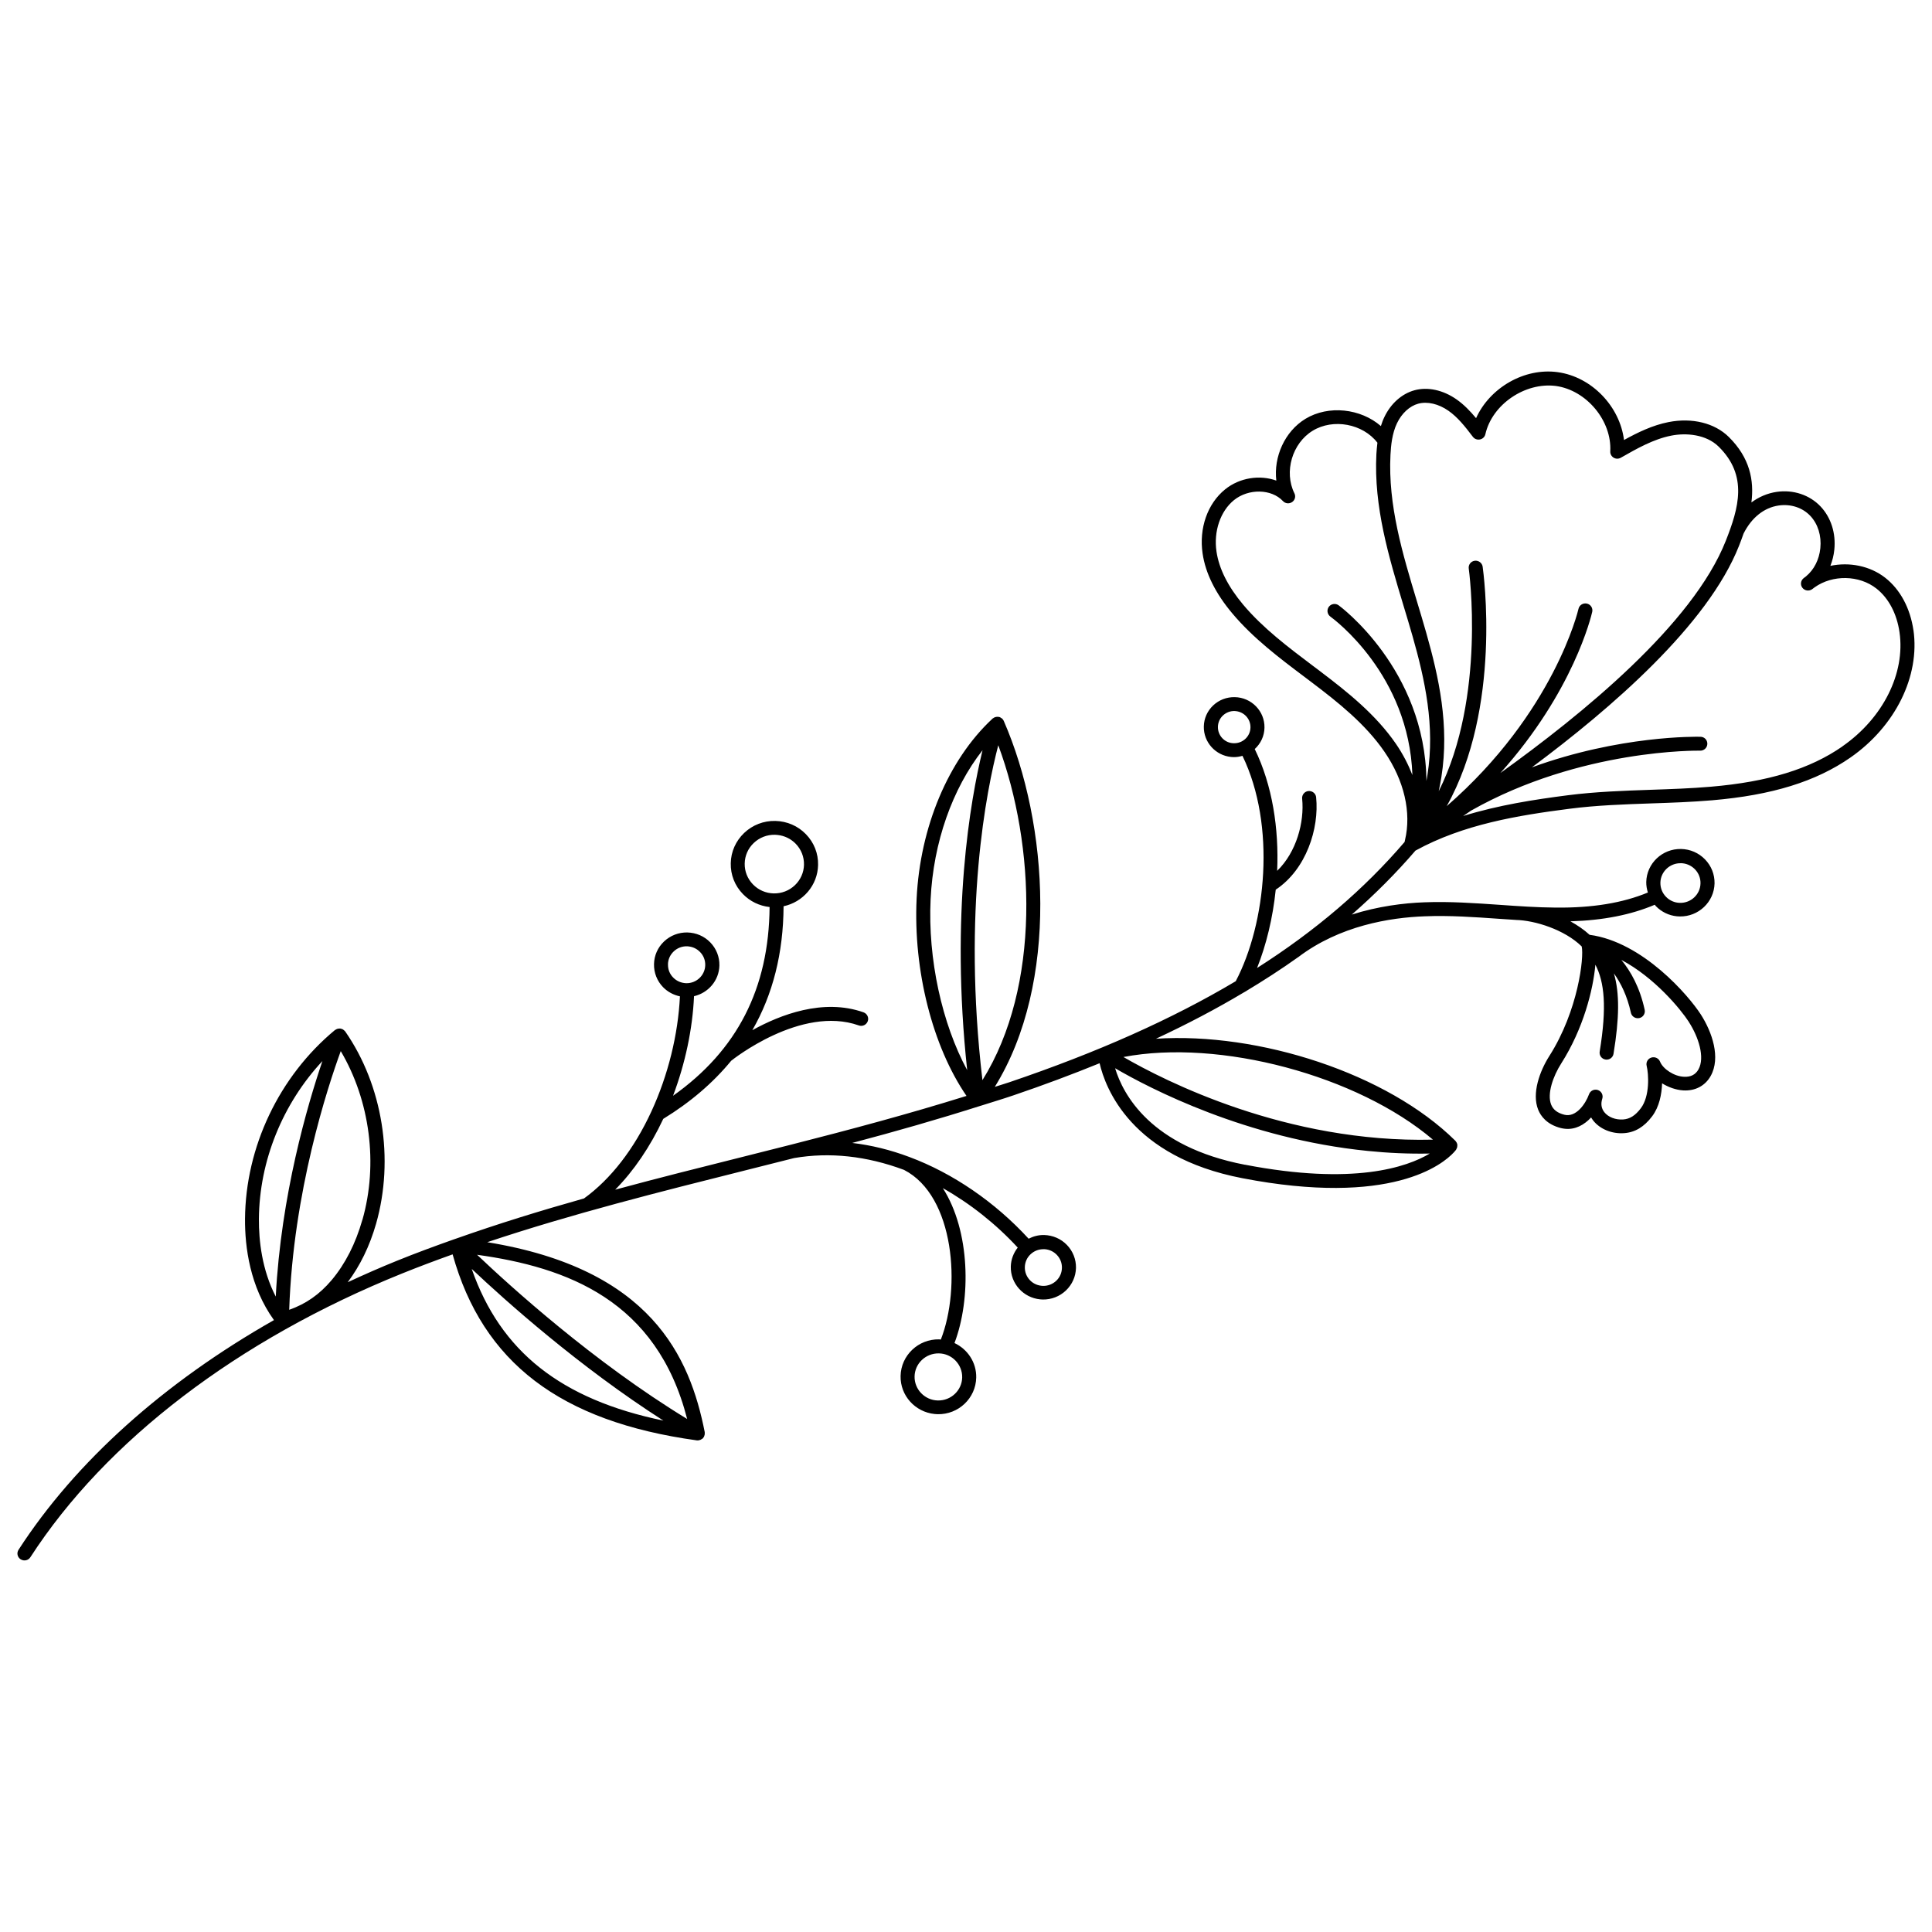
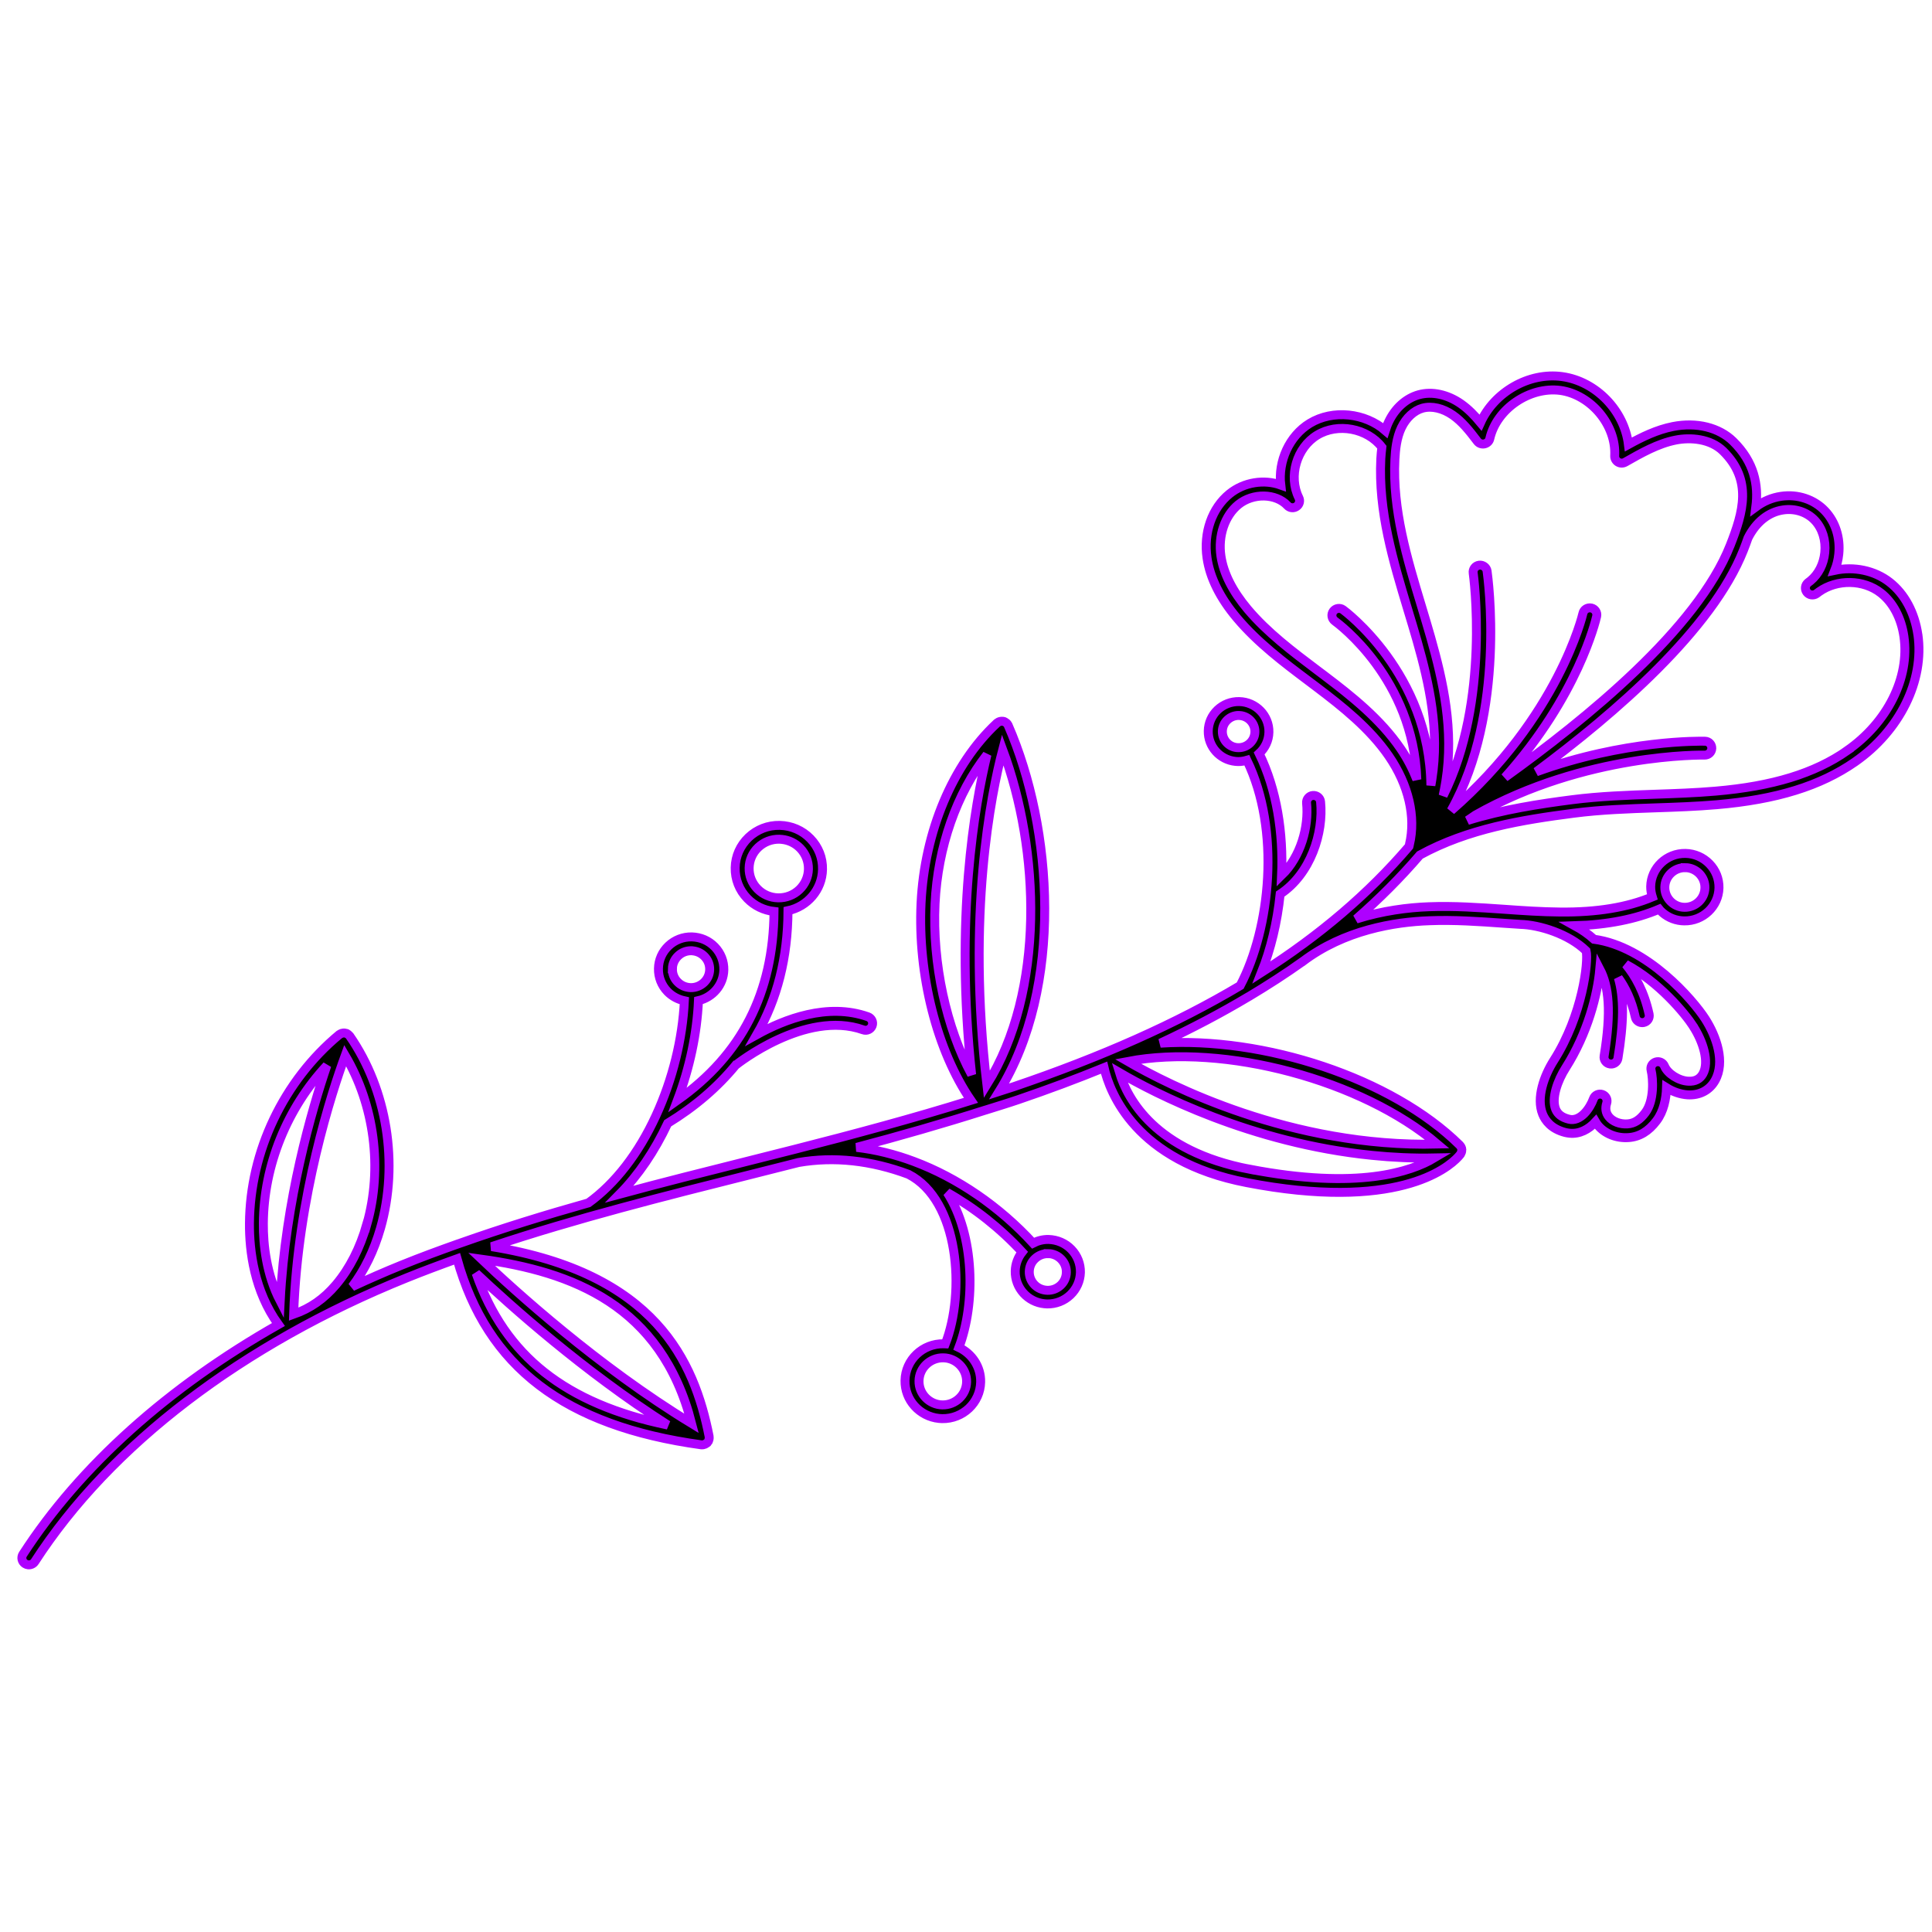
<svg xmlns="http://www.w3.org/2000/svg" version="1.1" width="1080" height="1080" viewBox="0 0 1080 1080" xml:space="preserve">
  <defs>
</defs>
-   <g transform="matrix(1 0 0 1 540 540)" id="7557031a-03c3-4a43-b4a0-540f3ecc5672">
+   <g transform="matrix(1 0 0 1 540 540)" id="69418eed-303e-4fae-a3c1-fa9d26a0464c">
    <rect style="stroke: none; stroke-width: 1; stroke-dasharray: none; stroke-linecap: butt; stroke-dashoffset: 0; stroke-linejoin: miter; stroke-miterlimit: 4; fill: rgb(255,255,255); fill-rule: nonzero; opacity: 1; visibility: hidden;" vector-effect="non-scaling-stroke" x="-540" y="-540" rx="0" ry="0" width="1080" height="1080" />
  </g>
-   <g transform="matrix(1 0 0 1 540 540)" id="96367cc8-a667-4a08-807d-b71e49c97b82">
+   <g transform="matrix(1 0 0 1 540 540)" id="294f61e2-9179-4281-b68e-f656ab9a18ba">
</g>
+   <g transform="matrix(1 0 0 1 540 540)">
+     <rect style="stroke: none; stroke-width: 1; stroke-dasharray: none; stroke-linecap: butt; stroke-dashoffset: 0; stroke-linejoin: miter; stroke-miterlimit: 4; fill: rgb(255,255,255); fill-rule: nonzero; opacity: 1; visibility: hidden;" vector-effect="non-scaling-stroke" x="-540" y="-540" rx="0" ry="0" width="1080" height="1080" />
+   </g>
  <g transform="matrix(1 0 0 1 540 540)">
    <rect style="stroke: none; stroke-width: 1; stroke-dasharray: none; stroke-linecap: butt; stroke-dashoffset: 0; stroke-linejoin: miter; stroke-miterlimit: 4; fill: rgb(255,255,255); fill-rule: nonzero; opacity: 1; visibility: hidden;" vector-effect="non-scaling-stroke" x="-540" y="-540" rx="0" ry="0" width="1080" height="1080" />
  </g>
  <g transform="matrix(1 0 0 1 50 50)">
    <rect style="stroke: none; stroke-width: 1; stroke-dasharray: none; stroke-linecap: butt; stroke-dashoffset: 0; stroke-linejoin: miter; stroke-miterlimit: 4; fill: rgb(255,255,255); fill-opacity: 0; fill-rule: nonzero; opacity: 1;" vector-effect="non-scaling-stroke" x="-50" y="-50" rx="0" ry="0" width="100" height="100" />
  </g>
  <g transform="matrix(1 0 0 1 540 540)">
    <rect style="stroke: none; stroke-width: 1; stroke-dasharray: none; stroke-linecap: butt; stroke-dashoffset: 0; stroke-linejoin: miter; stroke-miterlimit: 4; fill: rgb(255,255,255); fill-rule: nonzero; opacity: 1; visibility: hidden;" vector-effect="non-scaling-stroke" x="-540" y="-540" rx="0" ry="0" width="1080" height="1080" />
  </g>
-   <g transform="matrix(14.14 0 0 14.14 540 540)">
-     <path style="stroke: rgb(174,0,255); stroke-opacity: 0; stroke-width: 0; stroke-dasharray: none; stroke-linecap: butt; stroke-dashoffset: 0; stroke-linejoin: miter; stroke-miterlimit: 4; fill: rgb(0,0,0); fill-rule: nonzero; opacity: 1;" vector-effect="non-scaling-stroke" transform=" translate(-37.5, -23.5)" d="M 74.956 10.229 C 74.829 9.355 74.434 8.616 73.841 8.152 C 73.24 7.681 72.421 7.522 71.672 7.681 C 71.751 7.481 71.805 7.267 71.828 7.043 C 71.895 6.393 71.697 5.77 71.285 5.334 C 70.855 4.878 70.206 4.66 69.549 4.756 C 69.183 4.81 68.848 4.954 68.55 5.174 C 68.661 4.3 68.49 3.407 67.654 2.583 C 67.097 2.034 66.207 1.814 65.275 1.997 C 64.638 2.122 64.05 2.41 63.513 2.706 C 63.351 1.386 62.246 0.212 60.897 0.024 C 59.57 -0.161 58.203 0.646 57.665 1.842 C 57.43 1.559 57.188 1.308 56.893 1.1 C 56.361 0.728 55.753 0.596 55.227 0.74 C 54.728 0.878 54.293 1.265 54.038 1.801 C 53.981 1.916 53.94 2.036 53.902 2.155 C 53.104 1.46 51.833 1.314 50.918 1.869 C 50.098 2.369 49.657 3.374 49.768 4.31 C 49.119 4.076 48.32 4.189 47.742 4.658 C 47.047 5.221 46.706 6.194 46.854 7.195 C 46.968 7.975 47.365 8.773 48.033 9.566 C 48.853 10.541 49.884 11.319 50.878 12.067 L 51.161 12.281 C 52.209 13.073 53.295 13.938 54.042 15.028 C 54.826 16.17 55.115 17.434 54.855 18.522 C 54.851 18.532 54.849 18.547 54.847 18.559 C 54.842 18.572 54.842 18.586 54.838 18.598 C 53.243 20.461 51.319 22.107 49.007 23.579 C 49.37 22.668 49.63 21.601 49.745 20.482 C 50.951 19.684 51.467 18.064 51.342 16.83 C 51.328 16.68 51.194 16.571 51.038 16.583 C 50.887 16.597 50.774 16.733 50.789 16.883 C 50.883 17.817 50.562 19.001 49.801 19.738 C 49.874 18.072 49.614 16.355 48.915 14.923 C 49.146 14.712 49.294 14.413 49.3 14.08 C 49.314 13.426 48.784 12.883 48.125 12.871 C 47.804 12.865 47.501 12.982 47.27 13.2 C 47.039 13.42 46.908 13.714 46.902 14.031 C 46.889 14.652 47.363 15.174 47.979 15.236 C 48.01 15.24 48.044 15.242 48.077 15.242 C 48.2 15.244 48.316 15.224 48.43 15.191 C 49.766 17.946 49.362 21.821 48.164 24.101 C 45.645 25.601 42.69 26.917 39.209 28.097 C 39.021 28.161 38.828 28.216 38.639 28.278 C 41.182 24.171 40.773 17.887 38.992 13.809 C 38.992 13.809 38.99 13.807 38.99 13.805 C 38.974 13.768 38.949 13.737 38.917 13.71 C 38.909 13.702 38.897 13.7 38.888 13.694 C 38.87 13.681 38.853 13.667 38.83 13.659 C 38.824 13.657 38.815 13.659 38.809 13.657 C 38.803 13.657 38.799 13.65 38.795 13.65 C 38.784 13.65 38.776 13.65 38.768 13.65 C 38.738 13.646 38.709 13.648 38.682 13.655 C 38.67 13.657 38.659 13.659 38.649 13.663 C 38.62 13.673 38.593 13.688 38.568 13.708 C 38.562 13.712 38.553 13.714 38.549 13.718 C 38.545 13.722 38.541 13.727 38.537 13.731 C 38.537 13.731 38.532 13.735 38.531 13.737 C 36.8 15.353 35.685 18.004 35.548 20.834 C 35.411 23.676 36.18 26.684 37.52 28.636 C 35.23 29.351 32.9 29.974 30.592 30.561 C 29.947 30.725 29.3 30.888 28.662 31.048 C 26.998 31.465 25.313 31.887 23.631 32.343 C 24.369 31.595 25.014 30.647 25.532 29.543 C 26.611 28.883 27.505 28.113 28.219 27.244 C 28.221 27.244 28.225 27.241 28.227 27.239 C 28.254 27.217 30.974 25.041 33.26 25.849 C 33.404 25.903 33.564 25.827 33.616 25.683 C 33.668 25.541 33.593 25.383 33.447 25.331 C 31.854 24.768 30.151 25.428 29.053 26.038 C 29.866 24.624 30.278 22.987 30.288 21.138 C 31.052 20.976 31.636 20.313 31.652 19.507 C 31.663 19.051 31.492 18.619 31.172 18.29 C 30.854 17.961 30.425 17.776 29.962 17.765 C 29.5 17.755 29.063 17.924 28.73 18.24 C 28.398 18.557 28.208 18.981 28.2 19.437 C 28.19 19.894 28.36 20.326 28.68 20.655 C 28.963 20.947 29.334 21.124 29.735 21.169 C 29.71 24.381 28.458 26.832 25.919 28.63 C 26.401 27.352 26.69 25.991 26.748 24.694 C 27.31 24.564 27.738 24.075 27.751 23.478 C 27.757 23.137 27.63 22.814 27.391 22.567 C 27.152 22.32 26.834 22.185 26.484 22.174 C 26.139 22.168 25.812 22.294 25.563 22.53 C 25.313 22.767 25.172 23.085 25.166 23.427 C 25.159 23.768 25.286 24.091 25.525 24.338 C 25.708 24.525 25.939 24.646 26.191 24.7 C 26.118 26.209 25.725 27.811 25.066 29.242 C 24.381 30.731 23.46 31.922 22.399 32.689 C 20.696 33.168 18.999 33.691 17.331 34.281 C 17.31 34.285 17.289 34.293 17.271 34.301 C 16.509 34.571 15.755 34.848 15.008 35.151 C 14.342 35.42 13.693 35.706 13.057 36.002 C 13.542 35.354 13.922 34.583 14.178 33.691 C 14.906 31.136 14.44 28.222 12.959 26.088 C 12.955 26.082 12.947 26.078 12.943 26.071 C 12.93 26.055 12.915 26.043 12.899 26.03 C 12.884 26.02 12.872 26.01 12.855 26.002 C 12.849 25.997 12.843 25.991 12.834 25.989 C 12.822 25.985 12.809 25.985 12.797 25.983 C 12.787 25.981 12.776 25.973 12.766 25.973 C 12.76 25.973 12.753 25.973 12.747 25.973 C 12.722 25.973 12.699 25.973 12.676 25.979 C 12.666 25.979 12.658 25.981 12.647 25.985 C 12.622 25.993 12.599 26.006 12.576 26.02 C 12.568 26.024 12.56 26.026 12.552 26.032 C 10.347 27.86 9.018 30.651 8.997 33.497 C 8.989 34.608 9.191 36.183 10.141 37.499 C 5.794 39.967 2.298 43.095 0.044 46.578 C -0.04 46.706 -0.002 46.876 0.129 46.957 C 0.166 46.981 0.208 46.994 0.249 46.998 C 0.351 47.008 0.453 46.963 0.512 46.872 C 3.496 42.26 8.716 38.274 15.212 35.654 C 15.869 35.389 16.534 35.14 17.204 34.9 C 18.392 39.169 21.464 41.513 26.861 42.254 C 26.863 42.254 26.867 42.254 26.871 42.254 C 26.919 42.258 26.967 42.247 27.01 42.229 C 27.023 42.223 27.033 42.215 27.046 42.206 C 27.064 42.194 27.085 42.186 27.102 42.169 C 27.11 42.161 27.112 42.147 27.121 42.136 C 27.127 42.128 27.135 42.126 27.139 42.118 C 27.146 42.105 27.148 42.091 27.152 42.079 C 27.158 42.064 27.162 42.052 27.166 42.038 C 27.173 42.009 27.173 41.98 27.171 41.951 C 27.171 41.943 27.173 41.935 27.171 41.927 C 26.584 38.955 25.053 35.473 18.573 34.419 C 21.94 33.294 25.411 32.424 28.797 31.574 C 29.427 31.416 30.066 31.254 30.704 31.093 C 32.108 30.851 33.568 31.009 35.049 31.56 C 37.062 32.592 37.303 36.24 36.505 38.268 C 36.482 38.268 36.461 38.26 36.44 38.26 C 35.615 38.243 34.93 38.893 34.914 39.708 C 34.897 40.483 35.49 41.133 36.257 41.211 C 36.297 41.215 36.338 41.217 36.378 41.219 C 37.204 41.236 37.888 40.586 37.904 39.771 C 37.917 39.171 37.561 38.649 37.045 38.406 C 37.707 36.662 37.669 33.972 36.584 32.282 C 37.663 32.891 38.678 33.693 39.545 34.632 C 39.381 34.842 39.277 35.101 39.271 35.385 C 39.256 36.053 39.768 36.613 40.427 36.678 C 40.463 36.683 40.496 36.685 40.531 36.685 C 40.874 36.691 41.201 36.565 41.45 36.329 C 41.698 36.092 41.839 35.776 41.848 35.436 C 41.854 35.097 41.727 34.774 41.49 34.528 C 41.253 34.283 40.935 34.145 40.587 34.135 C 40.367 34.131 40.161 34.186 39.976 34.281 C 38.651 32.837 36.987 31.694 35.265 31.052 C 34.506 30.766 33.751 30.583 33.002 30.495 C 34.706 30.044 36.405 29.559 38.085 29.024 C 38.087 29.024 38.092 29.024 38.094 29.022 C 38.526 28.885 38.961 28.755 39.389 28.609 C 40.581 28.204 41.706 27.782 42.782 27.344 C 43.008 28.325 44.025 31.044 48.426 31.889 C 49.15 32.029 49.816 32.126 50.427 32.187 C 55.435 32.691 56.814 30.849 56.877 30.76 C 56.885 30.748 56.887 30.735 56.893 30.723 C 56.899 30.711 56.908 30.698 56.912 30.684 C 56.92 30.659 56.922 30.635 56.922 30.61 C 56.922 30.602 56.926 30.596 56.926 30.587 C 56.926 30.587 56.926 30.585 56.926 30.583 C 56.924 30.548 56.914 30.515 56.899 30.485 C 56.895 30.476 56.889 30.472 56.885 30.464 C 56.872 30.445 56.862 30.425 56.845 30.408 C 54.156 27.749 49.079 26.108 45.009 26.376 C 46.251 25.796 47.409 25.187 48.486 24.543 C 48.497 24.539 48.505 24.533 48.516 24.527 C 49.256 24.083 49.965 23.626 50.633 23.149 C 50.633 23.149 50.633 23.149 50.635 23.149 C 52.274 21.905 54.262 21.584 55.643 21.535 C 56.614 21.496 57.609 21.566 58.569 21.634 C 58.784 21.648 59.004 21.662 59.22 21.677 C 59.225 21.677 59.229 21.679 59.233 21.679 C 59.996 21.695 61.165 22.065 61.835 22.721 C 61.835 22.721 61.839 22.726 61.841 22.728 C 61.939 23.149 61.702 25.267 60.564 27.054 C 60.179 27.659 59.861 28.537 60.121 29.183 C 60.223 29.434 60.46 29.765 61.017 29.907 C 61.074 29.921 61.128 29.929 61.182 29.935 C 61.585 29.977 61.941 29.783 62.213 29.487 C 62.238 29.53 62.267 29.571 62.298 29.613 C 62.569 29.952 63.037 30.143 63.517 30.108 C 63.948 30.079 64.31 29.861 64.624 29.444 C 64.909 29.068 65.004 28.57 65.019 28.138 C 65.269 28.294 65.566 28.399 65.851 28.418 C 66.325 28.447 66.722 28.239 66.941 27.846 C 67.342 27.126 67.001 26.119 66.548 25.413 C 66.073 24.677 64.26 22.549 62.153 22.267 C 61.93 22.063 61.672 21.887 61.394 21.734 C 62.694 21.695 63.79 21.477 64.73 21.078 C 64.744 21.095 64.757 21.115 64.771 21.132 C 64.996 21.362 65.287 21.504 65.605 21.535 C 65.643 21.539 65.678 21.541 65.716 21.541 C 66.458 21.555 67.076 20.969 67.093 20.235 C 67.099 19.879 66.966 19.542 66.716 19.285 C 66.466 19.028 66.132 18.882 65.77 18.874 C 65.025 18.859 64.409 19.445 64.393 20.18 C 64.391 20.324 64.416 20.461 64.457 20.595 C 63.461 21.008 62.267 21.206 60.809 21.191 C 60.075 21.185 59.327 21.134 58.605 21.082 C 57.627 21.015 56.619 20.943 55.618 20.982 C 54.807 21.011 53.792 21.138 52.752 21.467 C 53.665 20.669 54.505 19.828 55.269 18.938 C 57.17 17.895 59.318 17.547 61.358 17.284 C 62.423 17.146 63.523 17.109 64.586 17.072 C 65.375 17.046 66.192 17.017 66.995 16.949 C 69.362 16.747 71.1 16.209 72.471 15.255 C 74.243 14.019 75.218 12.042 74.956 10.218 L 74.956 10.229 Z M 48.089 14.693 C 47.734 14.691 47.451 14.395 47.459 14.043 C 47.463 13.873 47.532 13.714 47.657 13.597 C 47.782 13.48 47.944 13.416 48.116 13.42 C 48.135 13.42 48.152 13.42 48.168 13.424 C 48.499 13.457 48.753 13.737 48.746 14.07 C 48.74 14.422 48.445 14.701 48.089 14.693 Z M 28.751 19.448 C 28.757 19.139 28.884 18.849 29.111 18.635 C 29.338 18.421 29.633 18.306 29.947 18.312 C 29.98 18.312 30.012 18.314 30.045 18.319 C 30.322 18.347 30.575 18.469 30.769 18.668 C 30.985 18.892 31.101 19.184 31.095 19.495 C 31.089 19.803 30.96 20.093 30.735 20.307 C 30.509 20.521 30.213 20.636 29.899 20.63 C 29.585 20.624 29.294 20.496 29.078 20.274 C 28.861 20.05 28.745 19.758 28.751 19.448 Z M 25.717 23.435 C 25.721 23.24 25.802 23.059 25.944 22.925 C 26.085 22.789 26.272 22.717 26.47 22.721 C 26.491 22.721 26.509 22.721 26.53 22.726 C 26.705 22.744 26.863 22.82 26.985 22.946 C 27.123 23.085 27.195 23.27 27.191 23.466 C 27.183 23.867 26.846 24.188 26.439 24.18 C 26.241 24.173 26.058 24.095 25.923 23.955 C 25.785 23.816 25.713 23.63 25.719 23.435 L 25.717 23.435 Z M 13.635 33.538 C 13.367 34.478 12.959 35.278 12.423 35.916 C 11.938 36.489 11.406 36.857 10.744 37.092 C 10.9 32.426 12.265 28.28 12.782 26.865 C 13.935 28.817 14.27 31.319 13.637 33.54 L 13.635 33.538 Z M 12.057 27.258 C 11.464 28.996 10.42 32.559 10.212 36.569 C 9.667 35.513 9.54 34.357 9.546 33.499 C 9.563 31.2 10.486 28.944 12.057 27.258 Z M 17.959 35.475 C 19.292 36.734 22.218 39.35 25.536 41.472 C 21.488 40.635 19.095 38.737 17.959 35.475 Z M 26.476 41.408 C 22.778 39.157 19.467 36.148 18.171 34.916 C 21.724 35.41 25.276 36.715 26.476 41.408 Z M 37.349 39.765 C 37.339 40.277 36.908 40.687 36.388 40.676 C 35.875 40.668 35.456 40.24 35.467 39.726 C 35.477 39.214 35.908 38.805 36.428 38.815 C 36.941 38.821 37.359 39.251 37.349 39.765 Z M 40.575 34.694 C 40.596 34.694 40.614 34.694 40.635 34.698 C 40.808 34.715 40.968 34.793 41.089 34.918 C 41.224 35.058 41.297 35.241 41.292 35.436 C 41.288 35.63 41.209 35.811 41.068 35.944 C 40.926 36.078 40.741 36.15 40.544 36.146 C 40.348 36.14 40.165 36.064 40.03 35.924 C 39.895 35.784 39.822 35.601 39.826 35.406 C 39.83 35.212 39.909 35.031 40.051 34.898 C 40.192 34.764 40.377 34.692 40.575 34.696 L 40.575 34.694 Z M 38.15 28.013 C 37.355 21.27 38.314 16.538 38.776 14.773 C 40.244 18.72 40.463 24.309 38.15 28.013 Z M 38.154 14.969 C 37.672 16.949 36.879 21.424 37.547 27.618 C 36.553 25.784 35.987 23.225 36.101 20.86 C 36.209 18.613 36.96 16.492 38.154 14.969 Z M 65.761 19.435 C 65.782 19.435 65.805 19.435 65.826 19.439 C 66.234 19.48 66.548 19.826 66.537 20.235 C 66.529 20.667 66.165 21.012 65.728 21.004 C 65.518 21.002 65.318 20.914 65.173 20.764 C 65.025 20.611 64.948 20.414 64.952 20.204 C 64.961 19.773 65.325 19.427 65.761 19.437 L 65.761 19.435 Z M 66.08 25.718 C 66.458 26.306 66.722 27.114 66.456 27.589 C 66.34 27.797 66.148 27.893 65.886 27.879 C 65.499 27.865 65.056 27.575 64.938 27.281 C 64.884 27.147 64.736 27.077 64.595 27.12 C 64.455 27.163 64.374 27.305 64.409 27.447 C 64.489 27.772 64.541 28.646 64.179 29.123 C 63.96 29.413 63.744 29.549 63.478 29.567 C 63.18 29.588 62.889 29.475 62.735 29.279 C 62.617 29.129 62.59 28.95 62.654 28.747 C 62.7 28.605 62.623 28.451 62.48 28.403 C 62.336 28.356 62.18 28.43 62.13 28.572 C 61.989 28.961 61.61 29.497 61.155 29.38 C 60.884 29.312 60.716 29.183 60.635 28.985 C 60.462 28.558 60.71 27.856 61.032 27.352 C 61.903 25.985 62.292 24.451 62.382 23.449 C 62.739 24.136 62.841 25.111 62.552 26.884 C 62.527 27.034 62.631 27.174 62.781 27.198 C 62.787 27.198 62.791 27.198 62.798 27.2 C 62.943 27.215 63.076 27.116 63.099 26.97 C 63.328 25.574 63.345 24.581 63.114 23.793 C 63.386 24.171 63.638 24.675 63.786 25.348 C 63.811 25.467 63.913 25.551 64.029 25.563 C 64.056 25.566 64.087 25.563 64.116 25.559 C 64.266 25.529 64.362 25.383 64.331 25.232 C 64.139 24.346 63.781 23.711 63.409 23.26 C 64.713 23.949 65.747 25.199 66.08 25.714 L 66.08 25.718 Z M 54.541 2.038 C 54.726 1.651 55.038 1.363 55.375 1.271 C 55.735 1.172 56.182 1.275 56.571 1.548 C 56.937 1.803 57.226 2.167 57.54 2.581 C 57.606 2.667 57.715 2.706 57.821 2.683 C 57.927 2.661 58.01 2.581 58.033 2.476 C 58.301 1.293 59.607 0.413 60.818 0.569 C 62.032 0.736 63.037 1.945 62.97 3.154 C 62.964 3.255 63.016 3.35 63.101 3.403 C 63.189 3.457 63.297 3.457 63.386 3.407 C 64.019 3.047 64.672 2.673 65.379 2.533 C 65.957 2.418 66.754 2.474 67.257 2.969 C 68.419 4.115 68.053 5.384 67.538 6.689 C 66.231 10 61.839 13.564 58.628 15.869 C 61.519 12.647 62.219 9.663 62.257 9.499 C 62.29 9.35 62.194 9.204 62.045 9.172 C 61.893 9.141 61.747 9.233 61.714 9.381 C 61.704 9.427 60.753 13.484 56.504 17.181 C 58.69 13.28 57.96 7.969 57.925 7.711 C 57.902 7.561 57.758 7.459 57.611 7.479 C 57.459 7.5 57.353 7.639 57.376 7.79 C 57.384 7.849 58.07 12.855 56.188 16.591 C 56.232 16.388 56.267 16.194 56.294 16.028 C 56.617 13.994 56.194 12.084 55.693 10.321 C 55.575 9.908 55.452 9.494 55.327 9.083 C 54.763 7.216 54.179 5.283 54.281 3.292 C 54.3 2.922 54.345 2.445 54.541 2.036 L 54.541 2.038 Z M 51.5 11.847 L 51.215 11.633 C 50.244 10.901 49.239 10.144 48.459 9.217 C 47.858 8.501 47.503 7.796 47.403 7.117 C 47.284 6.317 47.557 5.519 48.093 5.083 C 48.669 4.617 49.576 4.633 50.03 5.12 C 50.123 5.221 50.277 5.238 50.392 5.159 C 50.506 5.083 50.545 4.935 50.483 4.812 C 50.063 3.965 50.396 2.832 51.207 2.338 C 52.018 1.844 53.189 2.062 53.765 2.813 C 53.746 2.973 53.732 3.128 53.724 3.265 C 53.617 5.351 54.216 7.329 54.792 9.241 C 54.917 9.651 55.04 10.062 55.157 10.471 C 55.641 12.174 56.049 14.014 55.743 15.943 C 55.73 16.02 55.718 16.1 55.703 16.184 C 55.654 11.758 52.272 9.268 52.23 9.239 C 52.108 9.151 51.933 9.178 51.843 9.301 C 51.754 9.424 51.781 9.595 51.904 9.686 C 52.053 9.795 55.009 11.981 55.148 15.95 C 54.984 15.532 54.772 15.119 54.499 14.72 C 53.705 13.562 52.58 12.665 51.496 11.845 L 51.5 11.847 Z M 48.53 31.358 C 44.791 30.641 43.705 28.568 43.395 27.542 C 44.77 28.344 48.584 30.328 53.38 30.811 C 54.175 30.892 54.994 30.931 55.834 30.914 C 54.926 31.457 52.819 32.181 48.53 31.356 L 48.53 31.358 Z M 55.959 30.365 C 50.173 30.507 45.334 28.031 43.724 27.098 C 47.526 26.372 52.975 27.828 55.959 30.365 Z M 72.153 14.816 C 70.867 15.711 69.212 16.219 66.949 16.412 C 66.161 16.48 65.352 16.507 64.57 16.534 C 63.494 16.571 62.382 16.61 61.29 16.75 C 59.982 16.918 58.549 17.138 57.155 17.57 C 57.257 17.5 57.361 17.43 57.469 17.356 C 61.806 14.905 66.471 14.985 66.523 14.987 C 66.677 14.991 66.803 14.872 66.808 14.72 C 66.812 14.568 66.695 14.44 66.537 14.438 C 66.365 14.434 63.349 14.38 59.871 15.647 C 63.008 13.313 66.826 10.017 68.06 6.889 C 68.122 6.731 68.184 6.568 68.24 6.404 C 68.557 5.774 69.05 5.379 69.628 5.295 C 70.104 5.225 70.572 5.379 70.878 5.704 C 71.181 6.025 71.325 6.492 71.275 6.983 C 71.229 7.436 71.025 7.835 70.711 8.094 C 70.678 8.119 70.645 8.143 70.612 8.17 C 70.495 8.265 70.476 8.431 70.566 8.548 C 70.657 8.666 70.826 8.69 70.948 8.606 C 70.984 8.581 71.019 8.555 71.052 8.528 C 71.76 8.026 72.81 8.04 73.494 8.579 C 73.975 8.958 74.299 9.57 74.405 10.305 C 74.64 11.927 73.754 13.698 72.151 14.814 L 72.153 14.816 Z" stroke-linecap="round" />
+   <g transform="matrix(14.14 0 0 14.14 542.48 542.48)">
+     <path style="stroke: rgb(174,0,255); stroke-width: 5; stroke-dasharray: none; stroke-linecap: butt; stroke-dashoffset: 0; stroke-linejoin: miter; stroke-miterlimit: 4; fill: rgb(0,0,0); fill-rule: nonzero; opacity: 1;" vector-effect="non-scaling-stroke" transform=" translate(-37.5, -23.5)" d="M 74.956 10.229 C 74.829 9.355 74.434 8.616 73.841 8.152 C 73.24 7.681 72.421 7.522 71.672 7.681 C 71.751 7.481 71.805 7.267 71.828 7.043 C 71.895 6.393 71.697 5.77 71.285 5.334 C 70.855 4.878 70.206 4.66 69.549 4.756 C 69.183 4.81 68.848 4.954 68.55 5.174 C 68.661 4.3 68.49 3.407 67.654 2.583 C 67.097 2.034 66.207 1.814 65.275 1.997 C 64.638 2.122 64.05 2.41 63.513 2.706 C 63.351 1.386 62.246 0.212 60.897 0.024 C 59.57 -0.161 58.203 0.646 57.665 1.842 C 57.43 1.559 57.188 1.308 56.893 1.1 C 56.361 0.728 55.753 0.596 55.227 0.74 C 54.728 0.878 54.293 1.265 54.038 1.801 C 53.981 1.916 53.94 2.036 53.902 2.155 C 53.104 1.46 51.833 1.314 50.918 1.869 C 50.098 2.369 49.657 3.374 49.768 4.31 C 49.119 4.076 48.32 4.189 47.742 4.658 C 47.047 5.221 46.706 6.194 46.854 7.195 C 46.968 7.975 47.365 8.773 48.033 9.566 C 48.853 10.541 49.884 11.319 50.878 12.067 L 51.161 12.281 C 52.209 13.073 53.295 13.938 54.042 15.028 C 54.826 16.17 55.115 17.434 54.855 18.522 C 54.851 18.532 54.849 18.547 54.847 18.559 C 54.842 18.572 54.842 18.586 54.838 18.598 C 53.243 20.461 51.319 22.107 49.007 23.579 C 49.37 22.668 49.63 21.601 49.745 20.482 C 50.951 19.684 51.467 18.064 51.342 16.83 C 51.328 16.68 51.194 16.571 51.038 16.583 C 50.887 16.597 50.774 16.733 50.789 16.883 C 50.883 17.817 50.562 19.001 49.801 19.738 C 49.874 18.072 49.614 16.355 48.915 14.923 C 49.146 14.712 49.294 14.413 49.3 14.08 C 49.314 13.426 48.784 12.883 48.125 12.871 C 47.804 12.865 47.501 12.982 47.27 13.2 C 47.039 13.42 46.908 13.714 46.902 14.031 C 46.889 14.652 47.363 15.174 47.979 15.236 C 48.01 15.24 48.044 15.242 48.077 15.242 C 48.2 15.244 48.316 15.224 48.43 15.191 C 49.766 17.946 49.362 21.821 48.164 24.101 C 45.645 25.601 42.69 26.917 39.209 28.097 C 39.021 28.161 38.828 28.216 38.639 28.278 C 41.182 24.171 40.773 17.887 38.992 13.809 C 38.992 13.809 38.99 13.807 38.99 13.805 C 38.974 13.768 38.949 13.737 38.917 13.71 C 38.909 13.702 38.897 13.7 38.888 13.694 C 38.87 13.681 38.853 13.667 38.83 13.659 C 38.824 13.657 38.815 13.659 38.809 13.657 C 38.803 13.657 38.799 13.65 38.795 13.65 C 38.784 13.65 38.776 13.65 38.768 13.65 C 38.738 13.646 38.709 13.648 38.682 13.655 C 38.67 13.657 38.659 13.659 38.649 13.663 C 38.62 13.673 38.593 13.688 38.568 13.708 C 38.562 13.712 38.553 13.714 38.549 13.718 C 38.545 13.722 38.541 13.727 38.537 13.731 C 38.537 13.731 38.532 13.735 38.531 13.737 C 36.8 15.353 35.685 18.004 35.548 20.834 C 35.411 23.676 36.18 26.684 37.52 28.636 C 35.23 29.351 32.9 29.974 30.592 30.561 C 29.947 30.725 29.3 30.888 28.662 31.048 C 26.998 31.465 25.313 31.887 23.631 32.343 C 24.369 31.595 25.014 30.647 25.532 29.543 C 26.611 28.883 27.505 28.113 28.219 27.244 C 28.221 27.244 28.225 27.241 28.227 27.239 C 28.254 27.217 30.974 25.041 33.26 25.849 C 33.404 25.903 33.564 25.827 33.616 25.683 C 33.668 25.541 33.593 25.383 33.447 25.331 C 31.854 24.768 30.151 25.428 29.053 26.038 C 29.866 24.624 30.278 22.987 30.288 21.138 C 31.052 20.976 31.636 20.313 31.652 19.507 C 31.663 19.051 31.492 18.619 31.172 18.29 C 30.854 17.961 30.425 17.776 29.962 17.765 C 29.5 17.755 29.063 17.924 28.73 18.24 C 28.398 18.557 28.208 18.981 28.2 19.437 C 28.19 19.894 28.36 20.326 28.68 20.655 C 28.963 20.947 29.334 21.124 29.735 21.169 C 29.71 24.381 28.458 26.832 25.919 28.63 C 26.401 27.352 26.69 25.991 26.748 24.694 C 27.31 24.564 27.738 24.075 27.751 23.478 C 27.757 23.137 27.63 22.814 27.391 22.567 C 27.152 22.32 26.834 22.185 26.484 22.174 C 26.139 22.168 25.812 22.294 25.563 22.53 C 25.313 22.767 25.172 23.085 25.166 23.427 C 25.159 23.768 25.286 24.091 25.525 24.338 C 25.708 24.525 25.939 24.646 26.191 24.7 C 26.118 26.209 25.725 27.811 25.066 29.242 C 24.381 30.731 23.46 31.922 22.399 32.689 C 20.696 33.168 18.999 33.691 17.331 34.281 C 17.31 34.285 17.289 34.293 17.271 34.301 C 16.509 34.571 15.755 34.848 15.008 35.151 C 14.342 35.42 13.693 35.706 13.057 36.002 C 13.542 35.354 13.922 34.583 14.178 33.691 C 14.906 31.136 14.44 28.222 12.959 26.088 C 12.955 26.082 12.947 26.078 12.943 26.071 C 12.93 26.055 12.915 26.043 12.899 26.03 C 12.884 26.02 12.872 26.01 12.855 26.002 C 12.849 25.997 12.843 25.991 12.834 25.989 C 12.822 25.985 12.809 25.985 12.797 25.983 C 12.787 25.981 12.776 25.973 12.766 25.973 C 12.76 25.973 12.753 25.973 12.747 25.973 C 12.722 25.973 12.699 25.973 12.676 25.979 C 12.666 25.979 12.658 25.981 12.647 25.985 C 12.622 25.993 12.599 26.006 12.576 26.02 C 12.568 26.024 12.56 26.026 12.552 26.032 C 10.347 27.86 9.018 30.651 8.997 33.497 C 8.989 34.608 9.191 36.183 10.141 37.499 C 5.794 39.967 2.298 43.095 0.044 46.578 C -0.04 46.706 -0.002 46.876 0.129 46.957 C 0.166 46.981 0.208 46.994 0.249 46.998 C 0.351 47.008 0.453 46.963 0.512 46.872 C 3.496 42.26 8.716 38.274 15.212 35.654 C 15.869 35.389 16.534 35.14 17.204 34.9 C 18.392 39.169 21.464 41.513 26.861 42.254 C 26.863 42.254 26.867 42.254 26.871 42.254 C 26.919 42.258 26.967 42.247 27.01 42.229 C 27.023 42.223 27.033 42.215 27.046 42.206 C 27.064 42.194 27.085 42.186 27.102 42.169 C 27.11 42.161 27.112 42.147 27.121 42.136 C 27.127 42.128 27.135 42.126 27.139 42.118 C 27.146 42.105 27.148 42.091 27.152 42.079 C 27.158 42.064 27.162 42.052 27.166 42.038 C 27.173 42.009 27.173 41.98 27.171 41.951 C 27.171 41.943 27.173 41.935 27.171 41.927 C 26.584 38.955 25.053 35.473 18.573 34.419 C 21.94 33.294 25.411 32.424 28.797 31.574 C 29.427 31.416 30.066 31.254 30.704 31.093 C 32.108 30.851 33.568 31.009 35.049 31.56 C 37.062 32.592 37.303 36.24 36.505 38.268 C 36.482 38.268 36.461 38.26 36.44 38.26 C 35.615 38.243 34.93 38.893 34.914 39.708 C 34.897 40.483 35.49 41.133 36.257 41.211 C 36.297 41.215 36.338 41.217 36.378 41.219 C 37.204 41.236 37.888 40.586 37.904 39.771 C 37.917 39.171 37.561 38.649 37.045 38.406 C 37.707 36.662 37.669 33.972 36.584 32.282 C 37.663 32.891 38.678 33.693 39.545 34.632 C 39.381 34.842 39.277 35.101 39.271 35.385 C 39.256 36.053 39.768 36.613 40.427 36.678 C 40.463 36.683 40.496 36.685 40.531 36.685 C 40.874 36.691 41.201 36.565 41.45 36.329 C 41.698 36.092 41.839 35.776 41.848 35.436 C 41.854 35.097 41.727 34.774 41.49 34.528 C 41.253 34.283 40.935 34.145 40.587 34.135 C 40.367 34.131 40.161 34.186 39.976 34.281 C 38.651 32.837 36.987 31.694 35.265 31.052 C 34.506 30.766 33.751 30.583 33.002 30.495 C 34.706 30.044 36.405 29.559 38.085 29.024 C 38.087 29.024 38.092 29.024 38.094 29.022 C 38.526 28.885 38.961 28.755 39.389 28.609 C 40.581 28.204 41.706 27.782 42.782 27.344 C 43.008 28.325 44.025 31.044 48.426 31.889 C 49.15 32.029 49.816 32.126 50.427 32.187 C 55.435 32.691 56.814 30.849 56.877 30.76 C 56.885 30.748 56.887 30.735 56.893 30.723 C 56.899 30.711 56.908 30.698 56.912 30.684 C 56.92 30.659 56.922 30.635 56.922 30.61 C 56.922 30.602 56.926 30.596 56.926 30.587 C 56.926 30.587 56.926 30.585 56.926 30.583 C 56.924 30.548 56.914 30.515 56.899 30.485 C 56.895 30.476 56.889 30.472 56.885 30.464 C 56.872 30.445 56.862 30.425 56.845 30.408 C 54.156 27.749 49.079 26.108 45.009 26.376 C 46.251 25.796 47.409 25.187 48.486 24.543 C 48.497 24.539 48.505 24.533 48.516 24.527 C 49.256 24.083 49.965 23.626 50.633 23.149 C 50.633 23.149 50.633 23.149 50.635 23.149 C 52.274 21.905 54.262 21.584 55.643 21.535 C 56.614 21.496 57.609 21.566 58.569 21.634 C 58.784 21.648 59.004 21.662 59.22 21.677 C 59.225 21.677 59.229 21.679 59.233 21.679 C 59.996 21.695 61.165 22.065 61.835 22.721 C 61.835 22.721 61.839 22.726 61.841 22.728 C 61.939 23.149 61.702 25.267 60.564 27.054 C 60.179 27.659 59.861 28.537 60.121 29.183 C 60.223 29.434 60.46 29.765 61.017 29.907 C 61.074 29.921 61.128 29.929 61.182 29.935 C 61.585 29.977 61.941 29.783 62.213 29.487 C 62.238 29.53 62.267 29.571 62.298 29.613 C 62.569 29.952 63.037 30.143 63.517 30.108 C 63.948 30.079 64.31 29.861 64.624 29.444 C 64.909 29.068 65.004 28.57 65.019 28.138 C 65.269 28.294 65.566 28.399 65.851 28.418 C 66.325 28.447 66.722 28.239 66.941 27.846 C 67.342 27.126 67.001 26.119 66.548 25.413 C 66.073 24.677 64.26 22.549 62.153 22.267 C 61.93 22.063 61.672 21.887 61.394 21.734 C 62.694 21.695 63.79 21.477 64.73 21.078 C 64.744 21.095 64.757 21.115 64.771 21.132 C 64.996 21.362 65.287 21.504 65.605 21.535 C 65.643 21.539 65.678 21.541 65.716 21.541 C 66.458 21.555 67.076 20.969 67.093 20.235 C 67.099 19.879 66.966 19.542 66.716 19.285 C 66.466 19.028 66.132 18.882 65.77 18.874 C 65.025 18.859 64.409 19.445 64.393 20.18 C 64.391 20.324 64.416 20.461 64.457 20.595 C 63.461 21.008 62.267 21.206 60.809 21.191 C 60.075 21.185 59.327 21.134 58.605 21.082 C 57.627 21.015 56.619 20.943 55.618 20.982 C 54.807 21.011 53.792 21.138 52.752 21.467 C 53.665 20.669 54.505 19.828 55.269 18.938 C 57.17 17.895 59.318 17.547 61.358 17.284 C 62.423 17.146 63.523 17.109 64.586 17.072 C 65.375 17.046 66.192 17.017 66.995 16.949 C 69.362 16.747 71.1 16.209 72.471 15.255 C 74.243 14.019 75.218 12.042 74.956 10.218 L 74.956 10.229 Z M 48.089 14.693 C 47.734 14.691 47.451 14.395 47.459 14.043 C 47.463 13.873 47.532 13.714 47.657 13.597 C 47.782 13.48 47.944 13.416 48.116 13.42 C 48.135 13.42 48.152 13.42 48.168 13.424 C 48.499 13.457 48.753 13.737 48.746 14.07 C 48.74 14.422 48.445 14.701 48.089 14.693 Z M 28.751 19.448 C 28.757 19.139 28.884 18.849 29.111 18.635 C 29.338 18.421 29.633 18.306 29.947 18.312 C 29.98 18.312 30.012 18.314 30.045 18.319 C 30.322 18.347 30.575 18.469 30.769 18.668 C 30.985 18.892 31.101 19.184 31.095 19.495 C 31.089 19.803 30.96 20.093 30.735 20.307 C 30.509 20.521 30.213 20.636 29.899 20.63 C 29.585 20.624 29.294 20.496 29.078 20.274 C 28.861 20.05 28.745 19.758 28.751 19.448 Z M 25.717 23.435 C 25.721 23.24 25.802 23.059 25.944 22.925 C 26.085 22.789 26.272 22.717 26.47 22.721 C 26.491 22.721 26.509 22.721 26.53 22.726 C 26.705 22.744 26.863 22.82 26.985 22.946 C 27.123 23.085 27.195 23.27 27.191 23.466 C 27.183 23.867 26.846 24.188 26.439 24.18 C 26.241 24.173 26.058 24.095 25.923 23.955 C 25.785 23.816 25.713 23.63 25.719 23.435 L 25.717 23.435 Z M 13.635 33.538 C 13.367 34.478 12.959 35.278 12.423 35.916 C 11.938 36.489 11.406 36.857 10.744 37.092 C 10.9 32.426 12.265 28.28 12.782 26.865 C 13.935 28.817 14.27 31.319 13.637 33.54 L 13.635 33.538 Z M 12.057 27.258 C 11.464 28.996 10.42 32.559 10.212 36.569 C 9.667 35.513 9.54 34.357 9.546 33.499 C 9.563 31.2 10.486 28.944 12.057 27.258 Z M 17.959 35.475 C 19.292 36.734 22.218 39.35 25.536 41.472 C 21.488 40.635 19.095 38.737 17.959 35.475 Z M 26.476 41.408 C 22.778 39.157 19.467 36.148 18.171 34.916 C 21.724 35.41 25.276 36.715 26.476 41.408 Z M 37.349 39.765 C 37.339 40.277 36.908 40.687 36.388 40.676 C 35.875 40.668 35.456 40.24 35.467 39.726 C 35.477 39.214 35.908 38.805 36.428 38.815 C 36.941 38.821 37.359 39.251 37.349 39.765 Z M 40.575 34.694 C 40.596 34.694 40.614 34.694 40.635 34.698 C 40.808 34.715 40.968 34.793 41.089 34.918 C 41.224 35.058 41.297 35.241 41.292 35.436 C 41.288 35.63 41.209 35.811 41.068 35.944 C 40.926 36.078 40.741 36.15 40.544 36.146 C 40.348 36.14 40.165 36.064 40.03 35.924 C 39.895 35.784 39.822 35.601 39.826 35.406 C 39.83 35.212 39.909 35.031 40.051 34.898 C 40.192 34.764 40.377 34.692 40.575 34.696 L 40.575 34.694 Z M 38.15 28.013 C 37.355 21.27 38.314 16.538 38.776 14.773 C 40.244 18.72 40.463 24.309 38.15 28.013 Z M 38.154 14.969 C 37.672 16.949 36.879 21.424 37.547 27.618 C 36.553 25.784 35.987 23.225 36.101 20.86 C 36.209 18.613 36.96 16.492 38.154 14.969 Z M 65.761 19.435 C 65.782 19.435 65.805 19.435 65.826 19.439 C 66.234 19.48 66.548 19.826 66.537 20.235 C 66.529 20.667 66.165 21.012 65.728 21.004 C 65.518 21.002 65.318 20.914 65.173 20.764 C 65.025 20.611 64.948 20.414 64.952 20.204 C 64.961 19.773 65.325 19.427 65.761 19.437 L 65.761 19.435 Z M 66.08 25.718 C 66.458 26.306 66.722 27.114 66.456 27.589 C 66.34 27.797 66.148 27.893 65.886 27.879 C 65.499 27.865 65.056 27.575 64.938 27.281 C 64.884 27.147 64.736 27.077 64.595 27.12 C 64.455 27.163 64.374 27.305 64.409 27.447 C 64.489 27.772 64.541 28.646 64.179 29.123 C 63.96 29.413 63.744 29.549 63.478 29.567 C 63.18 29.588 62.889 29.475 62.735 29.279 C 62.617 29.129 62.59 28.95 62.654 28.747 C 62.7 28.605 62.623 28.451 62.48 28.403 C 62.336 28.356 62.18 28.43 62.13 28.572 C 61.989 28.961 61.61 29.497 61.155 29.38 C 60.884 29.312 60.716 29.183 60.635 28.985 C 60.462 28.558 60.71 27.856 61.032 27.352 C 61.903 25.985 62.292 24.451 62.382 23.449 C 62.739 24.136 62.841 25.111 62.552 26.884 C 62.527 27.034 62.631 27.174 62.781 27.198 C 62.787 27.198 62.791 27.198 62.798 27.2 C 62.943 27.215 63.076 27.116 63.099 26.97 C 63.328 25.574 63.345 24.581 63.114 23.793 C 63.386 24.171 63.638 24.675 63.786 25.348 C 63.811 25.467 63.913 25.551 64.029 25.563 C 64.056 25.566 64.087 25.563 64.116 25.559 C 64.266 25.529 64.362 25.383 64.331 25.232 C 64.139 24.346 63.781 23.711 63.409 23.26 C 64.713 23.949 65.747 25.199 66.08 25.714 L 66.08 25.718 Z M 54.541 2.038 C 54.726 1.651 55.038 1.363 55.375 1.271 C 55.735 1.172 56.182 1.275 56.571 1.548 C 56.937 1.803 57.226 2.167 57.54 2.581 C 57.606 2.667 57.715 2.706 57.821 2.683 C 57.927 2.661 58.01 2.581 58.033 2.476 C 58.301 1.293 59.607 0.413 60.818 0.569 C 62.032 0.736 63.037 1.945 62.97 3.154 C 62.964 3.255 63.016 3.35 63.101 3.403 C 63.189 3.457 63.297 3.457 63.386 3.407 C 64.019 3.047 64.672 2.673 65.379 2.533 C 65.957 2.418 66.754 2.474 67.257 2.969 C 68.419 4.115 68.053 5.384 67.538 6.689 C 66.231 10 61.839 13.564 58.628 15.869 C 61.519 12.647 62.219 9.663 62.257 9.499 C 62.29 9.35 62.194 9.204 62.045 9.172 C 61.893 9.141 61.747 9.233 61.714 9.381 C 61.704 9.427 60.753 13.484 56.504 17.181 C 58.69 13.28 57.96 7.969 57.925 7.711 C 57.902 7.561 57.758 7.459 57.611 7.479 C 57.459 7.5 57.353 7.639 57.376 7.79 C 57.384 7.849 58.07 12.855 56.188 16.591 C 56.232 16.388 56.267 16.194 56.294 16.028 C 56.617 13.994 56.194 12.084 55.693 10.321 C 55.575 9.908 55.452 9.494 55.327 9.083 C 54.763 7.216 54.179 5.283 54.281 3.292 C 54.3 2.922 54.345 2.445 54.541 2.036 L 54.541 2.038 Z M 51.5 11.847 L 51.215 11.633 C 50.244 10.901 49.239 10.144 48.459 9.217 C 47.858 8.501 47.503 7.796 47.403 7.117 C 47.284 6.317 47.557 5.519 48.093 5.083 C 48.669 4.617 49.576 4.633 50.03 5.12 C 50.123 5.221 50.277 5.238 50.392 5.159 C 50.506 5.083 50.545 4.935 50.483 4.812 C 50.063 3.965 50.396 2.832 51.207 2.338 C 52.018 1.844 53.189 2.062 53.765 2.813 C 53.746 2.973 53.732 3.128 53.724 3.265 C 53.617 5.351 54.216 7.329 54.792 9.241 C 54.917 9.651 55.04 10.062 55.157 10.471 C 55.641 12.174 56.049 14.014 55.743 15.943 C 55.73 16.02 55.718 16.1 55.703 16.184 C 55.654 11.758 52.272 9.268 52.23 9.239 C 52.108 9.151 51.933 9.178 51.843 9.301 C 51.754 9.424 51.781 9.595 51.904 9.686 C 52.053 9.795 55.009 11.981 55.148 15.95 C 54.984 15.532 54.772 15.119 54.499 14.72 C 53.705 13.562 52.58 12.665 51.496 11.845 L 51.5 11.847 Z M 48.53 31.358 C 44.791 30.641 43.705 28.568 43.395 27.542 C 44.77 28.344 48.584 30.328 53.38 30.811 C 54.175 30.892 54.994 30.931 55.834 30.914 C 54.926 31.457 52.819 32.181 48.53 31.356 L 48.53 31.358 Z M 55.959 30.365 C 50.173 30.507 45.334 28.031 43.724 27.098 C 47.526 26.372 52.975 27.828 55.959 30.365 Z M 72.153 14.816 C 70.867 15.711 69.212 16.219 66.949 16.412 C 66.161 16.48 65.352 16.507 64.57 16.534 C 63.494 16.571 62.382 16.61 61.29 16.75 C 59.982 16.918 58.549 17.138 57.155 17.57 C 57.257 17.5 57.361 17.43 57.469 17.356 C 61.806 14.905 66.471 14.985 66.523 14.987 C 66.677 14.991 66.803 14.872 66.808 14.72 C 66.812 14.568 66.695 14.44 66.537 14.438 C 66.365 14.434 63.349 14.38 59.871 15.647 C 63.008 13.313 66.826 10.017 68.06 6.889 C 68.122 6.731 68.184 6.568 68.24 6.404 C 68.557 5.774 69.05 5.379 69.628 5.295 C 70.104 5.225 70.572 5.379 70.878 5.704 C 71.181 6.025 71.325 6.492 71.275 6.983 C 71.229 7.436 71.025 7.835 70.711 8.094 C 70.678 8.119 70.645 8.143 70.612 8.17 C 70.495 8.265 70.476 8.431 70.566 8.548 C 70.657 8.666 70.826 8.69 70.948 8.606 C 70.984 8.581 71.019 8.555 71.052 8.528 C 71.76 8.026 72.81 8.04 73.494 8.579 C 73.975 8.958 74.299 9.57 74.405 10.305 C 74.64 11.927 73.754 13.698 72.151 14.814 L 72.153 14.816 Z" stroke-linecap="round" />
  </g>
</svg>
